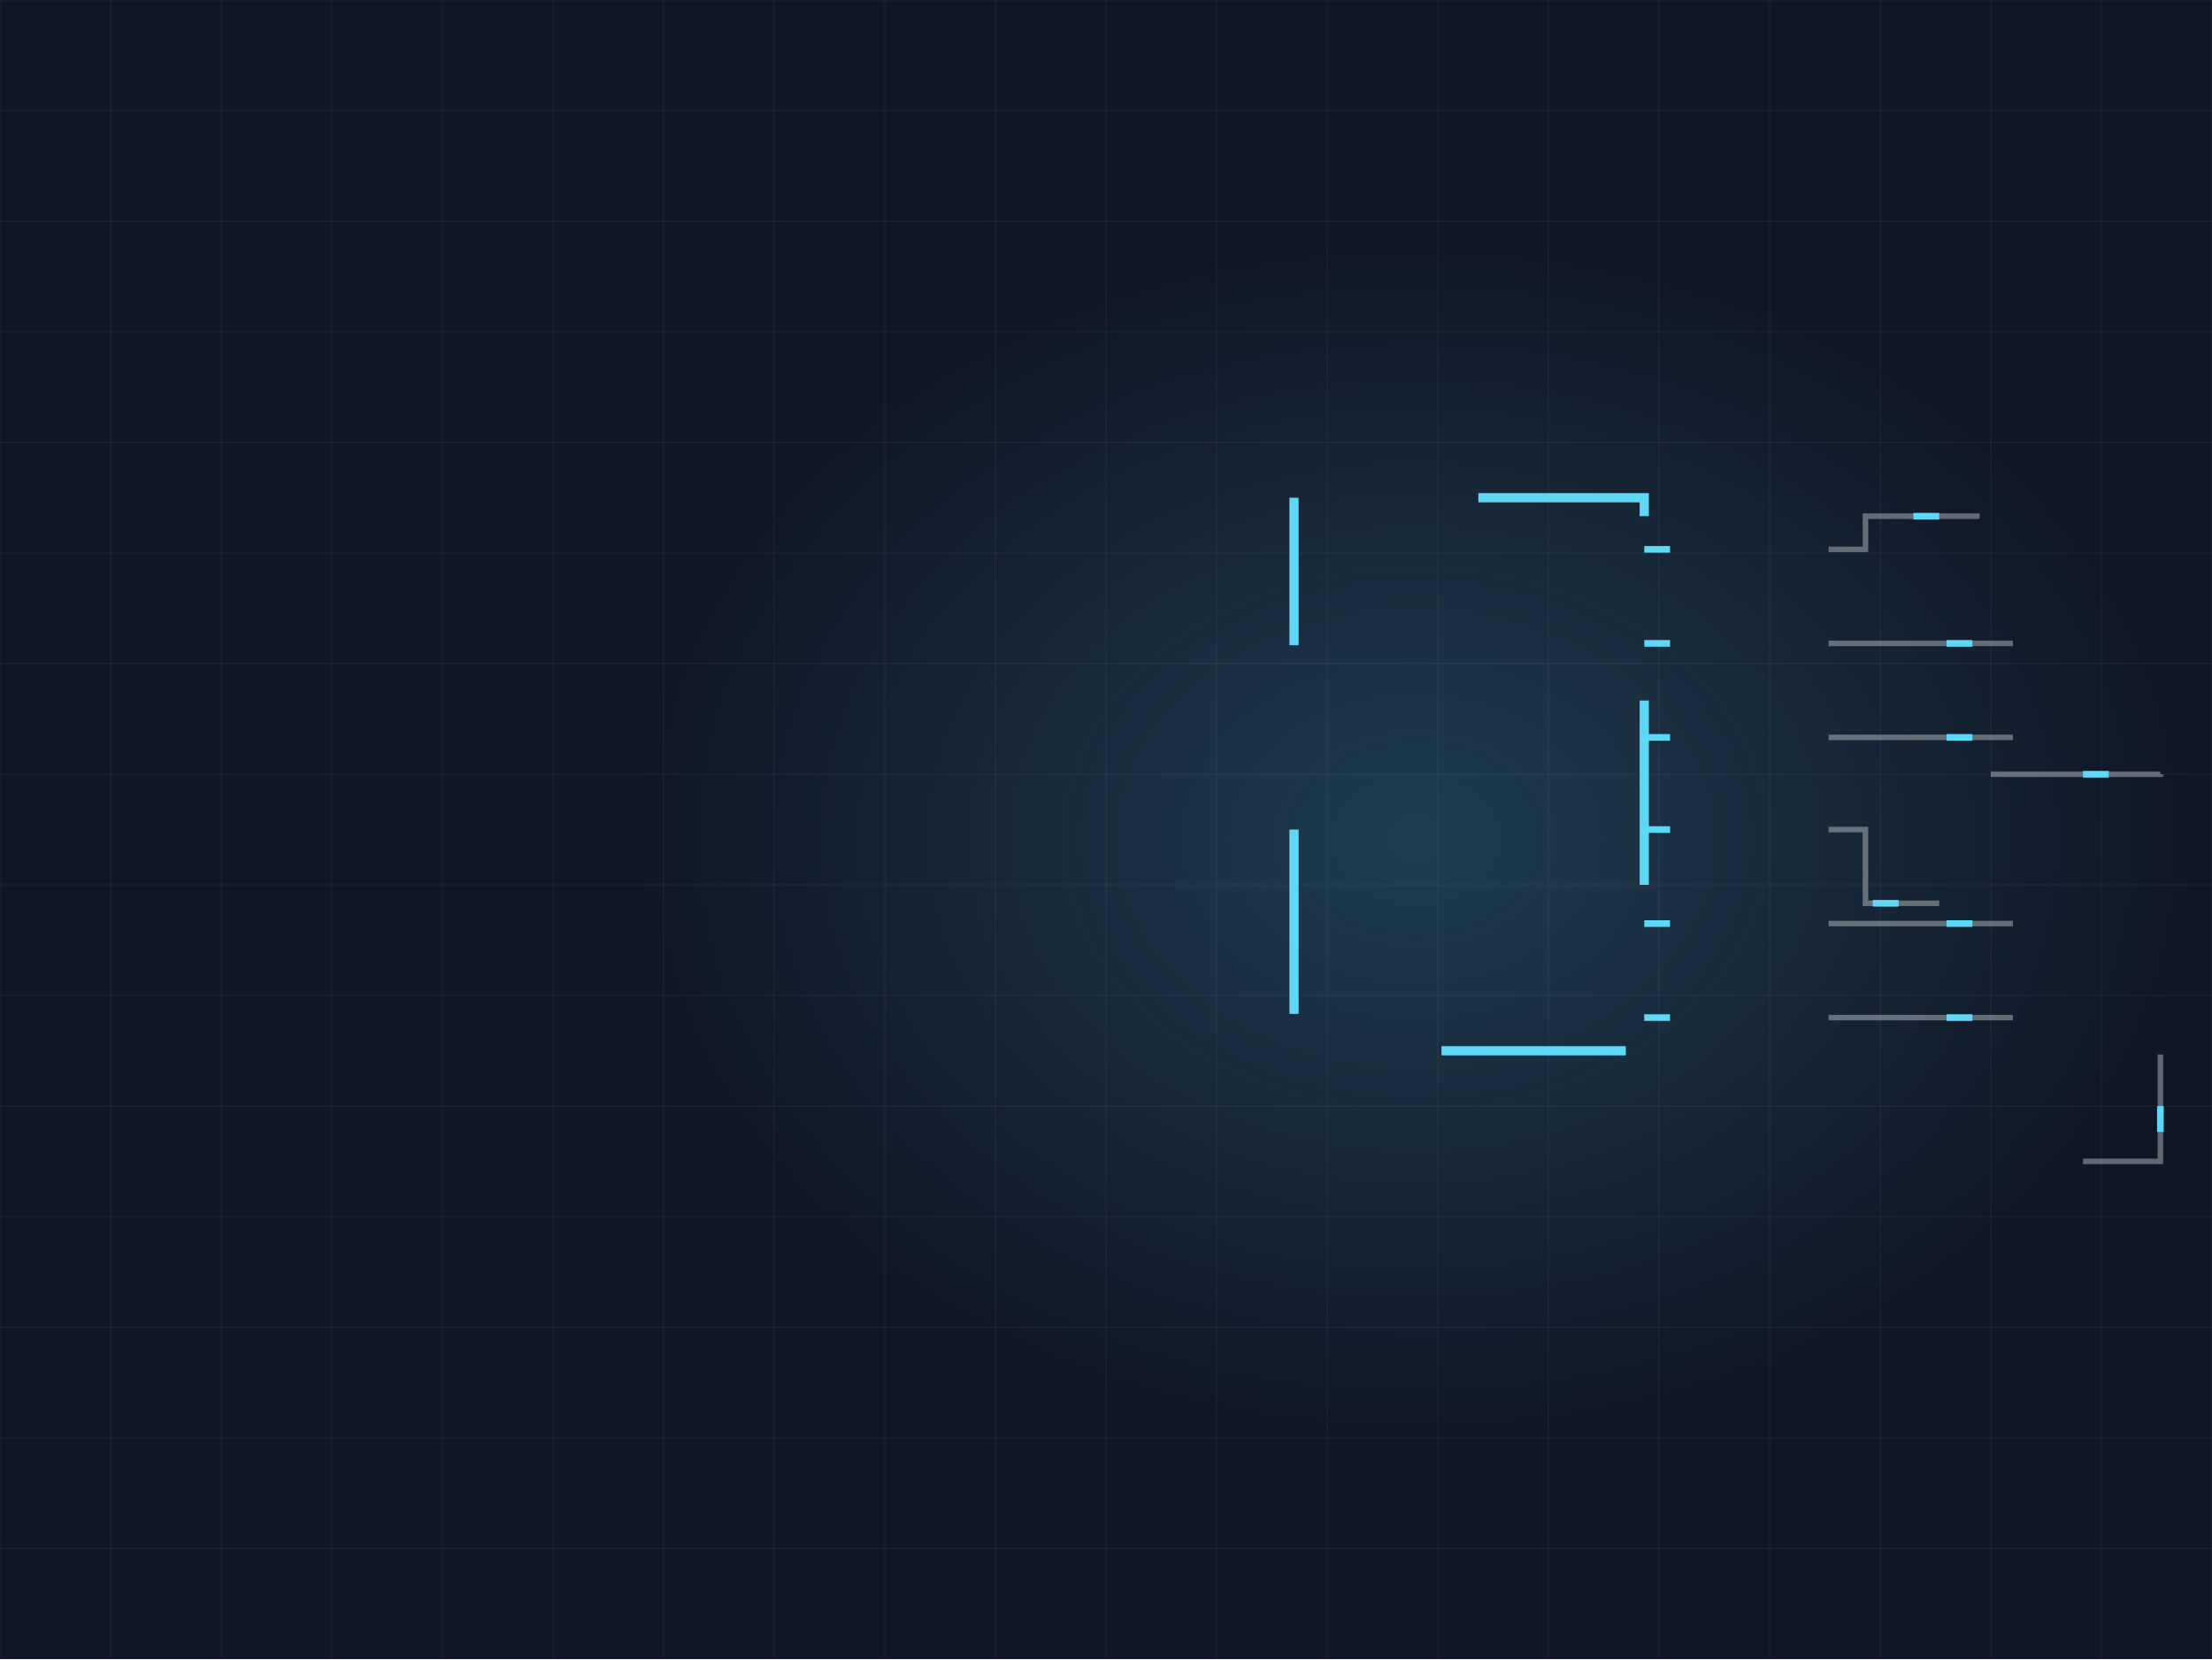
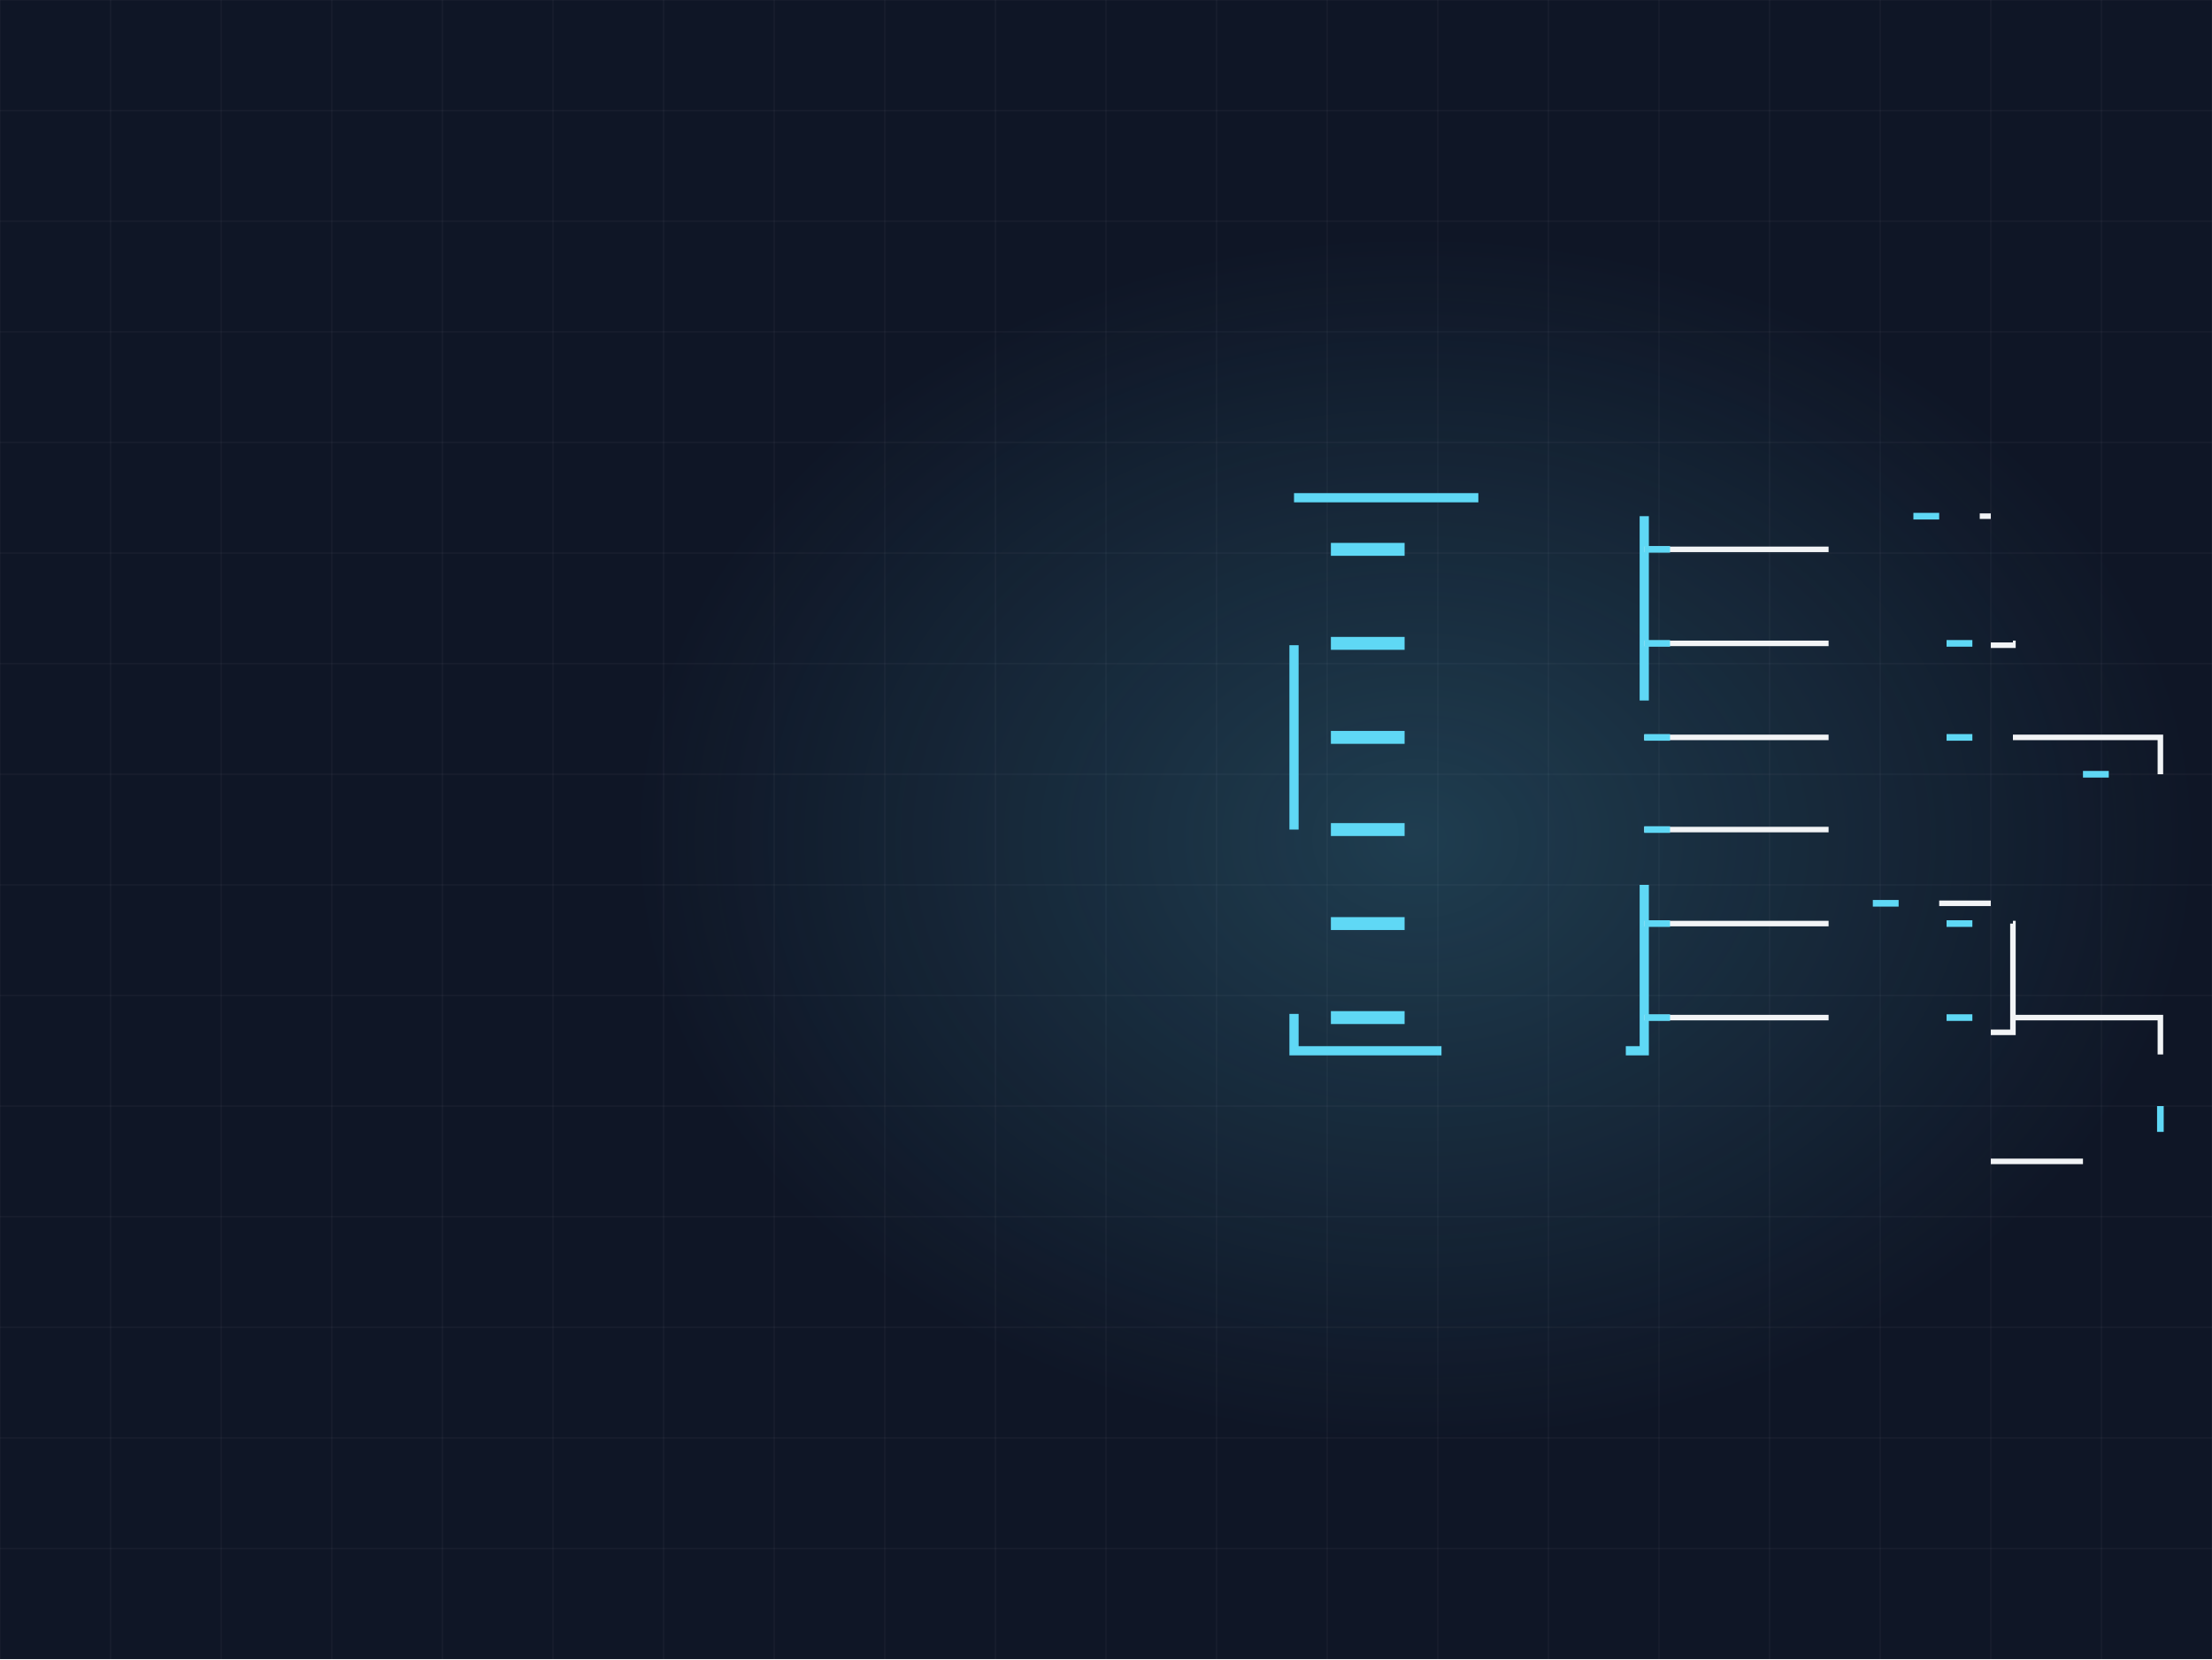
<svg xmlns="http://www.w3.org/2000/svg" viewBox="0 0 1200 900" width="1200" height="900" role="img" aria-label="Electrical panel">
  <defs>
    <radialGradient id="glow">
      <stop offset="0%" stop-color="#5fd8f5" stop-opacity=".20" />
      <stop offset="100%" stop-color="#5fd8f5" stop-opacity="0" />
    </radialGradient>
  </defs>
-   <style>.dw{stroke-dasharray:100;stroke-dashoffset:100;animation:dw 13.37s ease-in-out infinite}@keyframes dw{0%{stroke-dashoffset:100}24%{stroke-dashoffset:0}84%{stroke-dashoffset:0;opacity:1}95%{stroke-dashoffset:0;opacity:0}100%{stroke-dashoffset:100;opacity:0}}.cur{stroke-dashoffset:0;animation:cur 3.16s linear infinite}@keyframes cur{0%{stroke-dashoffset:164}100%{stroke-dashoffset:0}}.st{opacity:0;animation:stg 13.37s ease-in-out infinite}@keyframes stg{0%,10%{opacity:0;transform:scale(.7)}28%{opacity:1;transform:scale(1)}84%{opacity:1}95%,100%{opacity:0}}@media (prefers-reduced-motion: reduce){*{animation:none!important}.dw{stroke-dashoffset:0!important}[class]{opacity:1!important}}</style>
+   <style>.dw{stroke-dasharray:100;stroke-dashoffset:100;animation:dw 13.37s ease-in-out infinite}@keyframes dw{0%{stroke-dashoffset:100}24%{stroke-dashoffset:0}84%{stroke-dashoffset:0;opacity:1}95%{stroke-dashoffset:0;opacity:0}100%{stroke-dashoffset:100;opacity:0}}.cur{stroke-dashoffset:0;animation:cur 3.16s linear infinite}@keyframes cur{0%{stroke-dashoffset:164}100%{stroke-dashoffset:0}}.st{opacity:0;animation:stg 13.37s ease-in-out infinite}@keyframes stg{0%,10%{opacity:0;transform:scale(.7)}28%{opacity:1;transform:scale(1)}84%{opacity:1}95%,100%{opacity:0}}@media (prefers-reduced-motion: reduce){*{animation:none!important}.dw{stroke-dashoffset:0!important}[class]{opacity:1!important}}/*rest-state*/.cur{stroke-dashoffset:0}.dw{stroke-dashoffset:0;opacity:1}</style>
  <rect width="1200" height="900" fill="#0f1626" />
  <line x1="0" y1="0" x2="0" y2="900" stroke="#f2f4f6" stroke-width="1" opacity=".028" />
  <line x1="60" y1="0" x2="60" y2="900" stroke="#f2f4f6" stroke-width="1" opacity=".028" />
  <line x1="120" y1="0" x2="120" y2="900" stroke="#f2f4f6" stroke-width="1" opacity=".028" />
  <line x1="180" y1="0" x2="180" y2="900" stroke="#f2f4f6" stroke-width="1" opacity=".028" />
  <line x1="240" y1="0" x2="240" y2="900" stroke="#f2f4f6" stroke-width="1" opacity=".028" />
  <line x1="300" y1="0" x2="300" y2="900" stroke="#f2f4f6" stroke-width="1" opacity=".028" />
  <line x1="360" y1="0" x2="360" y2="900" stroke="#f2f4f6" stroke-width="1" opacity=".028" />
  <line x1="420" y1="0" x2="420" y2="900" stroke="#f2f4f6" stroke-width="1" opacity=".028" />
  <line x1="480" y1="0" x2="480" y2="900" stroke="#f2f4f6" stroke-width="1" opacity=".028" />
  <line x1="540" y1="0" x2="540" y2="900" stroke="#f2f4f6" stroke-width="1" opacity=".028" />
  <line x1="600" y1="0" x2="600" y2="900" stroke="#f2f4f6" stroke-width="1" opacity=".028" />
  <line x1="660" y1="0" x2="660" y2="900" stroke="#f2f4f6" stroke-width="1" opacity=".028" />
  <line x1="720" y1="0" x2="720" y2="900" stroke="#f2f4f6" stroke-width="1" opacity=".028" />
  <line x1="780" y1="0" x2="780" y2="900" stroke="#f2f4f6" stroke-width="1" opacity=".028" />
  <line x1="840" y1="0" x2="840" y2="900" stroke="#f2f4f6" stroke-width="1" opacity=".028" />
  <line x1="900" y1="0" x2="900" y2="900" stroke="#f2f4f6" stroke-width="1" opacity=".028" />
  <line x1="960" y1="0" x2="960" y2="900" stroke="#f2f4f6" stroke-width="1" opacity=".028" />
  <line x1="1020" y1="0" x2="1020" y2="900" stroke="#f2f4f6" stroke-width="1" opacity=".028" />
  <line x1="1080" y1="0" x2="1080" y2="900" stroke="#f2f4f6" stroke-width="1" opacity=".028" />
  <line x1="1140" y1="0" x2="1140" y2="900" stroke="#f2f4f6" stroke-width="1" opacity=".028" />
  <line x1="1200" y1="0" x2="1200" y2="900" stroke="#f2f4f6" stroke-width="1" opacity=".028" />
  <line x1="0" y1="0" x2="1200" y2="0" stroke="#f2f4f6" stroke-width="1" opacity=".028" />
  <line x1="0" y1="60" x2="1200" y2="60" stroke="#f2f4f6" stroke-width="1" opacity=".028" />
  <line x1="0" y1="120" x2="1200" y2="120" stroke="#f2f4f6" stroke-width="1" opacity=".028" />
  <line x1="0" y1="180" x2="1200" y2="180" stroke="#f2f4f6" stroke-width="1" opacity=".028" />
  <line x1="0" y1="240" x2="1200" y2="240" stroke="#f2f4f6" stroke-width="1" opacity=".028" />
  <line x1="0" y1="300" x2="1200" y2="300" stroke="#f2f4f6" stroke-width="1" opacity=".028" />
  <line x1="0" y1="360" x2="1200" y2="360" stroke="#f2f4f6" stroke-width="1" opacity=".028" />
  <line x1="0" y1="420" x2="1200" y2="420" stroke="#f2f4f6" stroke-width="1" opacity=".028" />
  <line x1="0" y1="480" x2="1200" y2="480" stroke="#f2f4f6" stroke-width="1" opacity=".028" />
  <line x1="0" y1="540" x2="1200" y2="540" stroke="#f2f4f6" stroke-width="1" opacity=".028" />
  <line x1="0" y1="600" x2="1200" y2="600" stroke="#f2f4f6" stroke-width="1" opacity=".028" />
  <line x1="0" y1="660" x2="1200" y2="660" stroke="#f2f4f6" stroke-width="1" opacity=".028" />
  <line x1="0" y1="720" x2="1200" y2="720" stroke="#f2f4f6" stroke-width="1" opacity=".028" />
  <line x1="0" y1="780" x2="1200" y2="780" stroke="#f2f4f6" stroke-width="1" opacity=".028" />
  <line x1="0" y1="840" x2="1200" y2="840" stroke="#f2f4f6" stroke-width="1" opacity=".028" />
  <line x1="0" y1="900" x2="1200" y2="900" stroke="#f2f4f6" stroke-width="1" opacity=".028" />
  <ellipse cx="768" cy="455" rx="430" ry="330" fill="url(#glow)" />
  <path class="dw" d="M702,270 L892,270 L892,570 L702,570 Z" pathLength="100" stroke="#5fd8f5" stroke-width="5" fill="none" style="animation-delay:0s" />
  <path class="dw" d="M722,298 l40,0" pathLength="100" stroke="#5fd8f5" stroke-width="7" fill="none" style="animation-delay:0.70s" />
  <path class="dw" d="M892,298 L1012,298 L1012,280 L1080,280" pathLength="100" stroke="#f2f4f6" stroke-width="3" opacity=".36" fill="none" style="animation-delay:1.40s" />
  <path class="cur" d="M892,298 L1012,298 L1012,280 L1080,280" fill="none" stroke="#5fd8f5" stroke-width="3.6" stroke-dasharray="14 150" style="animation-delay:0.00s" />
  <path class="dw" d="M722,349 l40,0" pathLength="100" stroke="#5fd8f5" stroke-width="7" fill="none" style="animation-delay:0.80s" />
  <path class="dw" d="M892,349 L1092,349 L1092,350 L1080,350" pathLength="100" stroke="#f2f4f6" stroke-width="3" opacity=".36" fill="none" style="animation-delay:1.54s" />
  <path class="cur" d="M892,349 L1092,349 L1092,350 L1080,350" fill="none" stroke="#5fd8f5" stroke-width="3.6" stroke-dasharray="14 150" style="animation-delay:0.28s" />
  <path class="dw" d="M722,400 l40,0" pathLength="100" stroke="#5fd8f5" stroke-width="7" fill="none" style="animation-delay:0.90s" />
  <path class="dw" d="M892,400 L1172,400 L1172,420 L1080,420" pathLength="100" stroke="#f2f4f6" stroke-width="3" opacity=".36" fill="none" style="animation-delay:1.68s" />
  <path class="cur" d="M892,400 L1172,400 L1172,420 L1080,420" fill="none" stroke="#5fd8f5" stroke-width="3.6" stroke-dasharray="14 150" style="animation-delay:0.56s" />
  <path class="dw" d="M722,450 l40,0" pathLength="100" stroke="#5fd8f5" stroke-width="7" fill="none" style="animation-delay:1.00s" />
  <path class="dw" d="M892,450 L1012,450 L1012,490 L1080,490" pathLength="100" stroke="#f2f4f6" stroke-width="3" opacity=".36" fill="none" style="animation-delay:1.82s" />
  <path class="cur" d="M892,450 L1012,450 L1012,490 L1080,490" fill="none" stroke="#5fd8f5" stroke-width="3.6" stroke-dasharray="14 150" style="animation-delay:0.84s" />
  <path class="dw" d="M722,501 l40,0" pathLength="100" stroke="#5fd8f5" stroke-width="7" fill="none" style="animation-delay:1.10s" />
  <path class="dw" d="M892,501 L1092,501 L1092,560 L1080,560" pathLength="100" stroke="#f2f4f6" stroke-width="3" opacity=".36" fill="none" style="animation-delay:1.96s" />
  <path class="cur" d="M892,501 L1092,501 L1092,560 L1080,560" fill="none" stroke="#5fd8f5" stroke-width="3.6" stroke-dasharray="14 150" style="animation-delay:1.12s" />
  <path class="dw" d="M722,552 l40,0" pathLength="100" stroke="#5fd8f5" stroke-width="7" fill="none" style="animation-delay:1.20s" />
  <path class="dw" d="M892,552 L1172,552 L1172,630 L1080,630" pathLength="100" stroke="#f2f4f6" stroke-width="3" opacity=".36" fill="none" style="animation-delay:2.10s" />
  <path class="cur" d="M892,552 L1172,552 L1172,630 L1080,630" fill="none" stroke="#5fd8f5" stroke-width="3.6" stroke-dasharray="14 150" style="animation-delay:1.40s" />
</svg>
